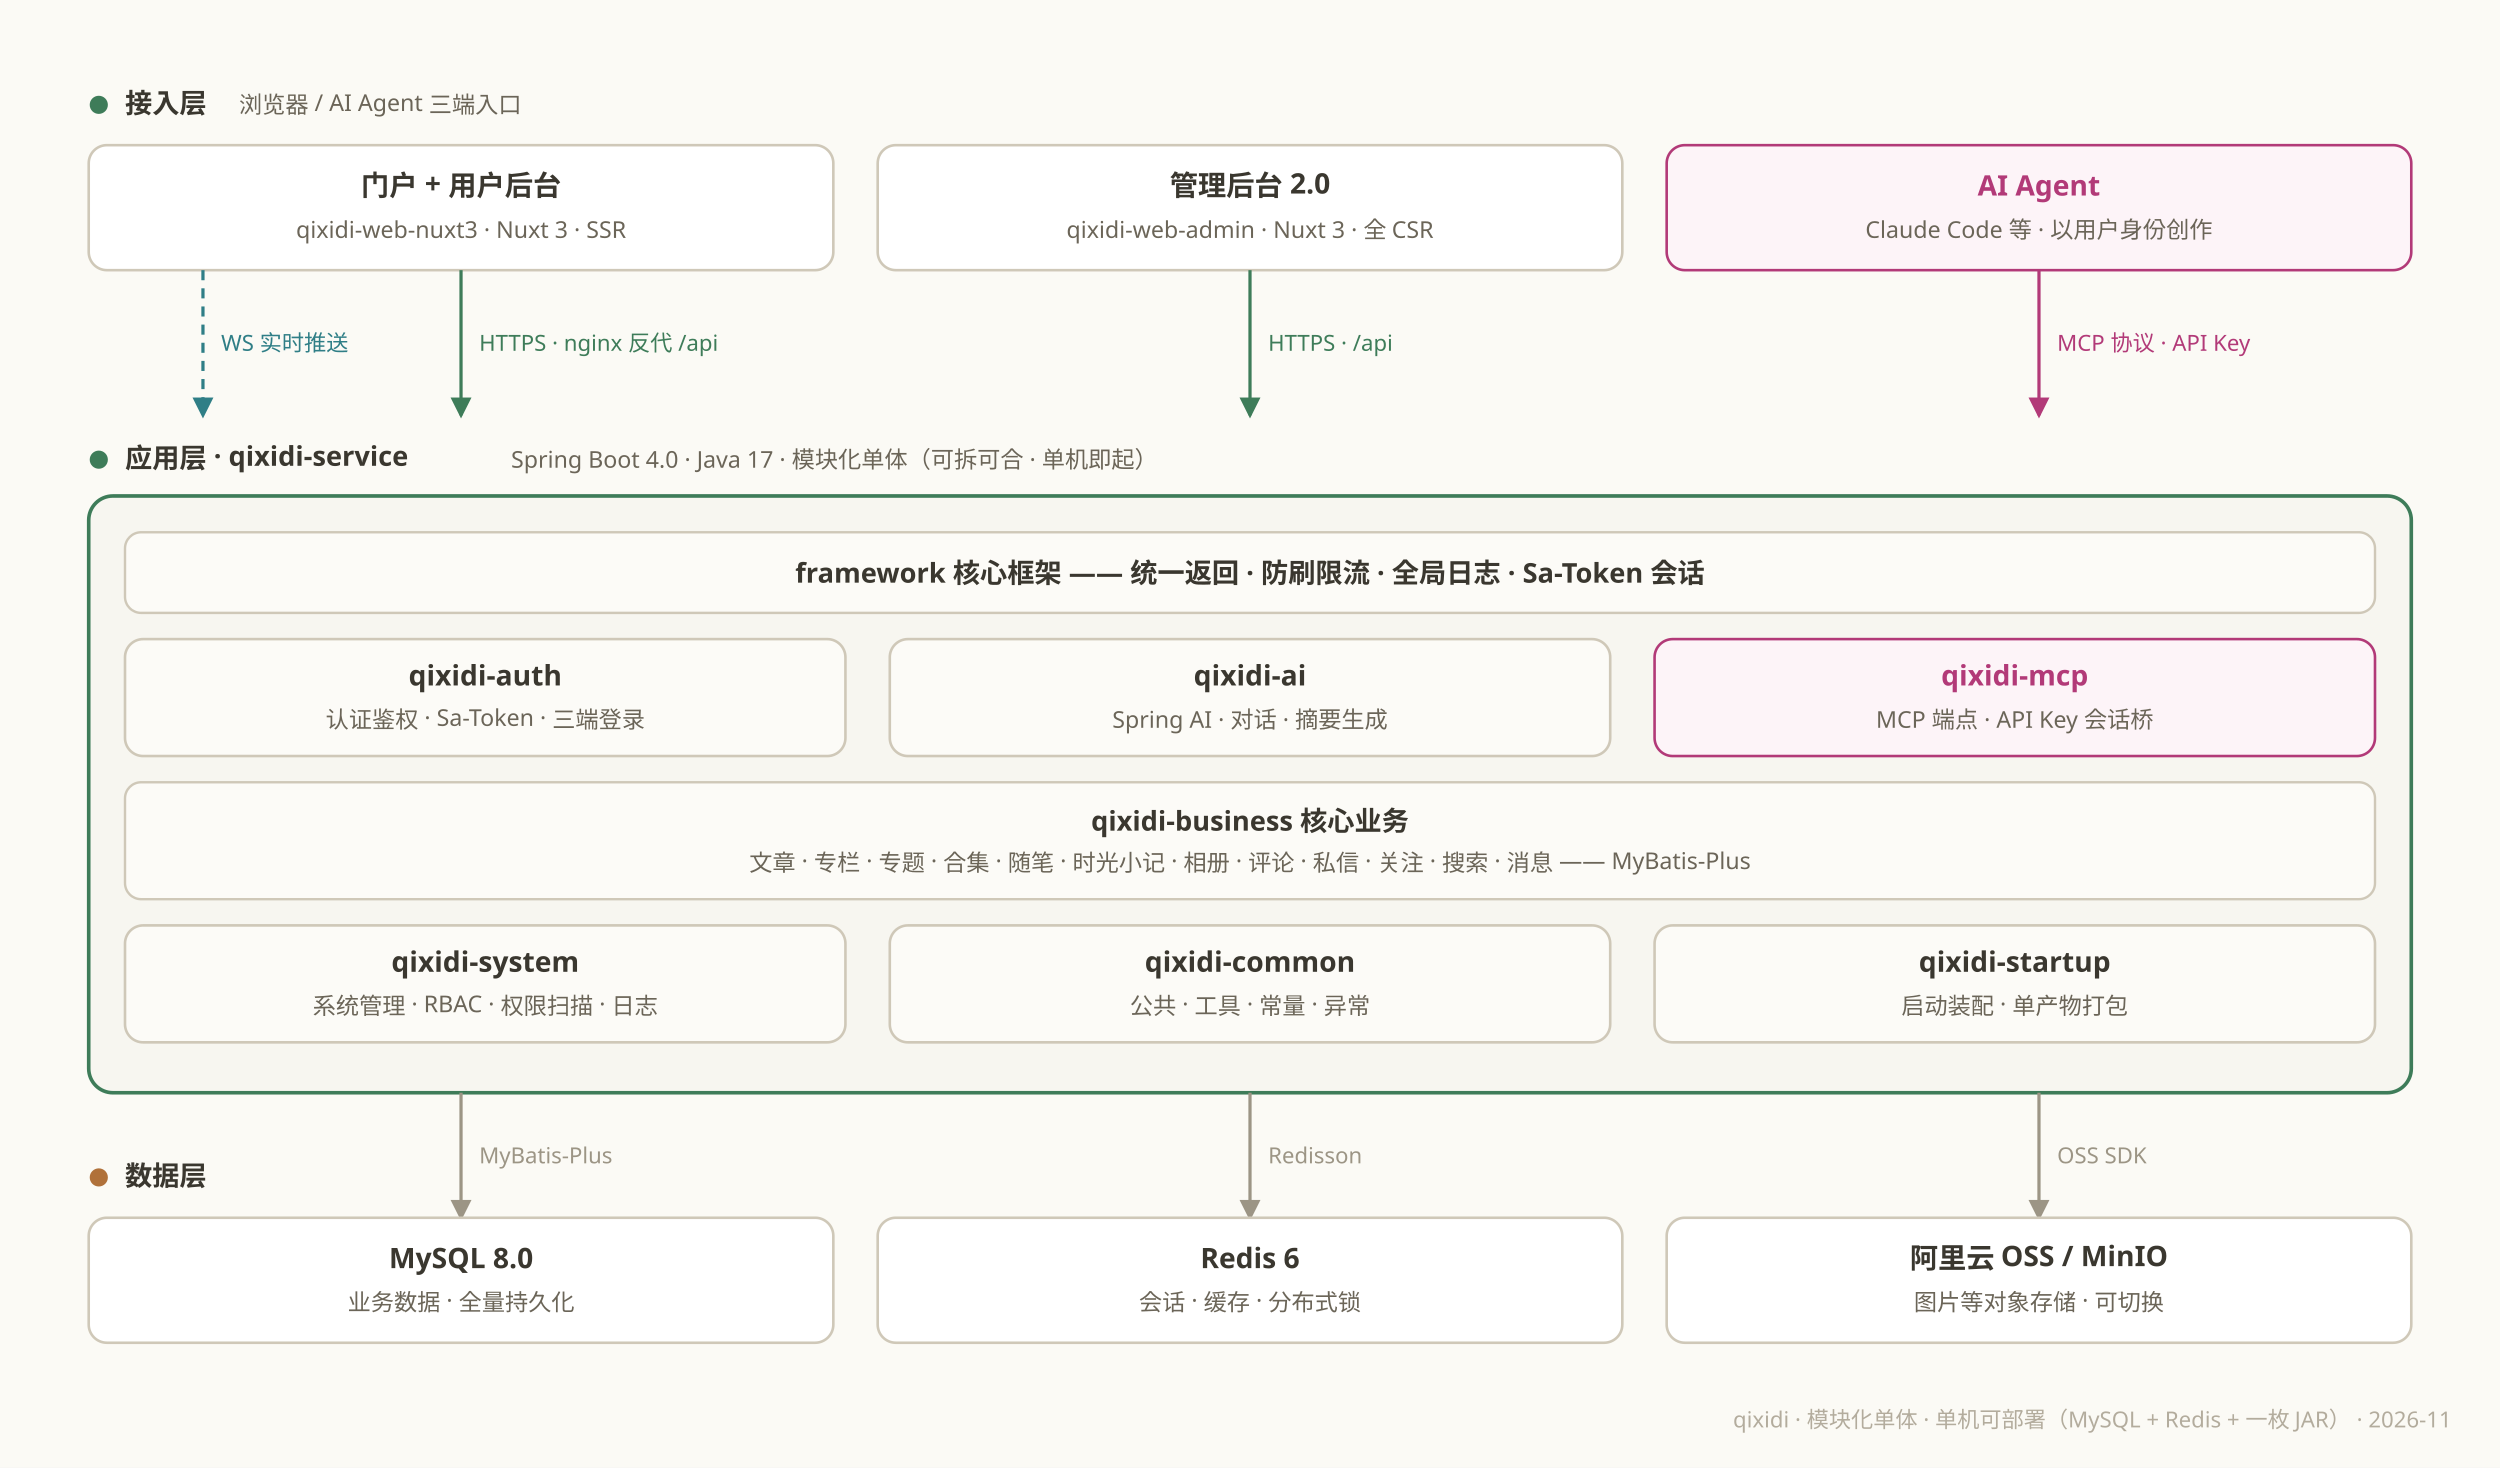
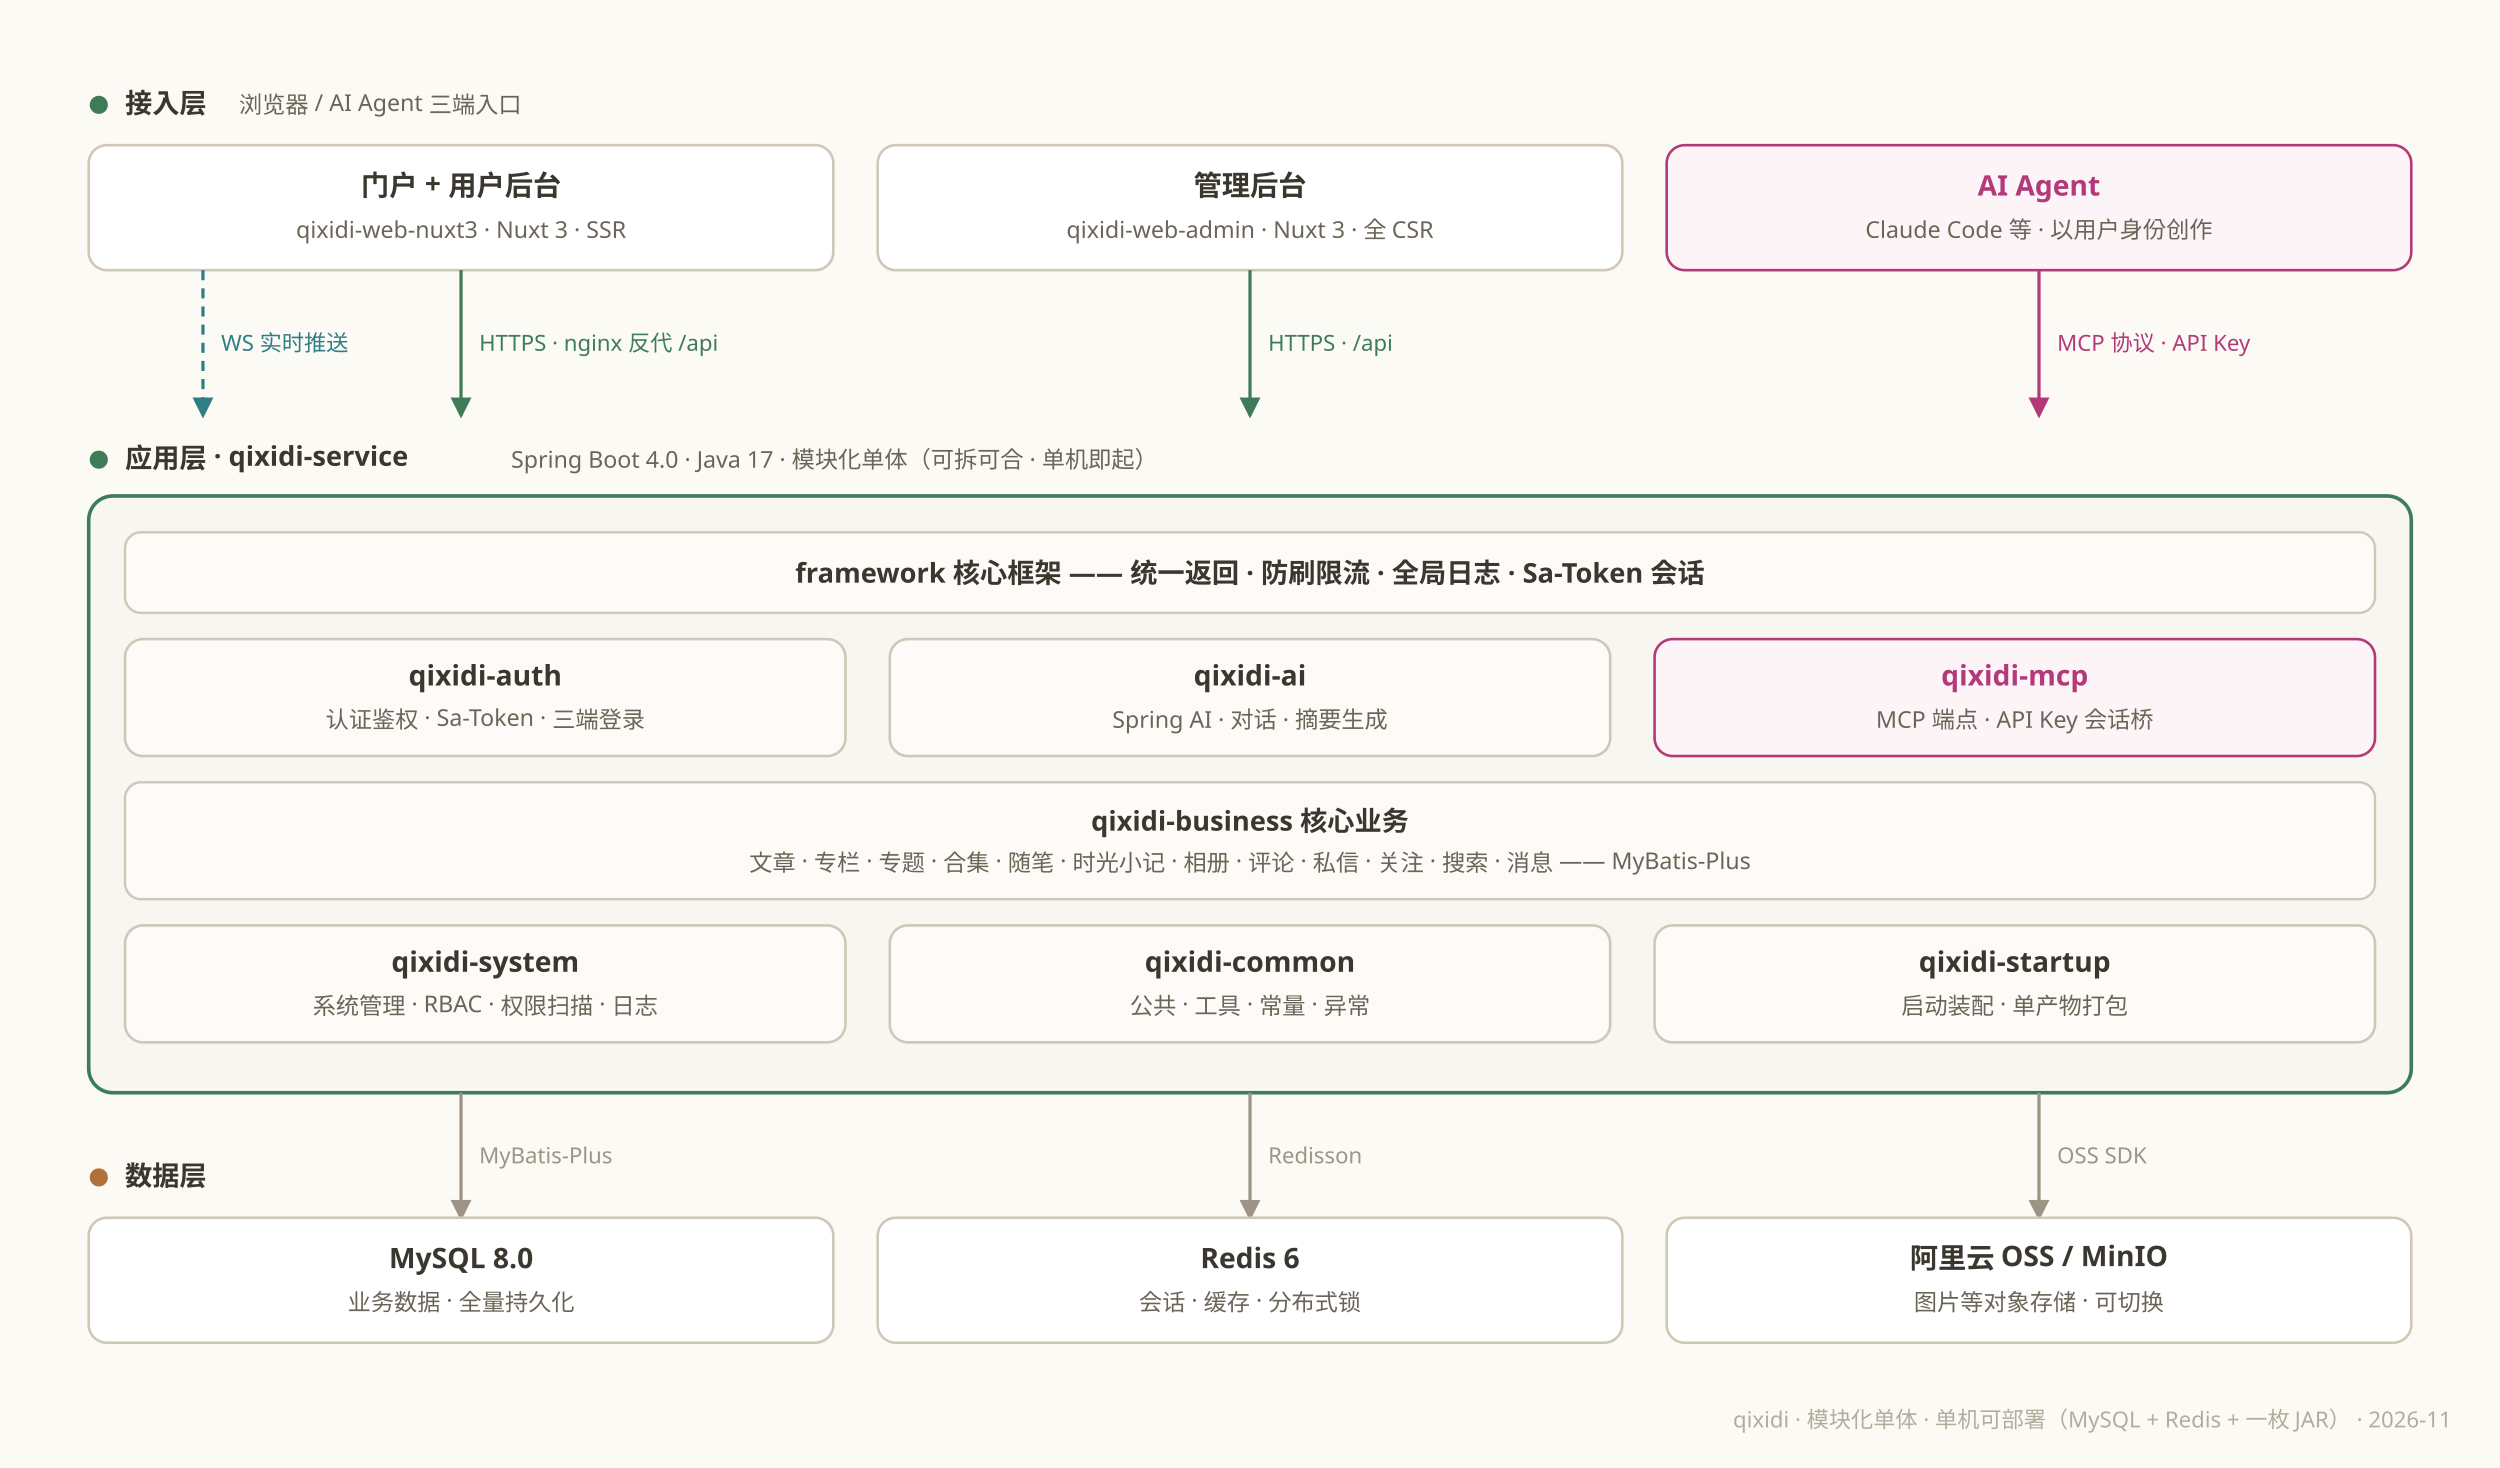
<svg xmlns="http://www.w3.org/2000/svg" font-family="'PingFang SC','Microsoft YaHei','Noto Sans SC',sans-serif" viewBox="0 0 1240 728">
  <rect width="100%" height="100%" fill="#FBFAF5" />
  <circle cx="49" cy="52" r="4.5" fill="#3E7C59" />
  <text x="62" y="56" font-size="13.5" font-weight="700" fill="#3A372F">接入层</text>
  <text x="118.525" y="56" font-size="11.5" fill="#6B6558">浏览器 / AI Agent 三端入口</text>
  <rect x="44" y="72" width="369.333" height="62" rx="9" fill="#FFFFFF" stroke="#CFC8B8" stroke-width="1.3" />
  <text x="228.7" y="97" font-size="14" font-weight="700" fill="#3A372F" text-anchor="middle">门户 + 用户后台</text>
  <text x="228.7" y="118" font-size="11.5" fill="#6B6558" text-anchor="middle">qixidi-web-nuxt3 · Nuxt 3 · SSR</text>
  <rect x="435.333" y="72" width="369.333" height="62" rx="9" fill="#FFFFFF" stroke="#CFC8B8" stroke-width="1.3" />
-   <text x="620.0" y="97" font-size="14" font-weight="700" fill="#3A372F" text-anchor="middle">管理后台 2.0</text>
+   <text x="620.0" y="97" font-size="14" font-weight="700" fill="#3A372F" text-anchor="middle">管理后台</text>
  <text x="620.0" y="118" font-size="11.5" fill="#6B6558" text-anchor="middle">qixidi-web-admin · Nuxt 3 · 全 CSR</text>
  <rect x="826.667" y="72" width="369.333" height="62" rx="9" fill="#FDF4F8" stroke="#B23A78" stroke-width="1.3" />
  <text x="1011.3" y="97" font-size="14" font-weight="700" fill="#B23A78" text-anchor="middle">AI Agent</text>
  <text x="1011.3" y="118" font-size="11.5" fill="#6B6558" text-anchor="middle">Claude Code 等 · 以用户身份创作</text>
  <marker id="arr0" viewBox="0 0 10 10" refX="8.5" refY="5" markerWidth="6.5" markerHeight="6.5" orient="auto-start-reverse">
    <path d="M0,0 L10,5 L0,10 z" fill="#2F7E86" />
  </marker>
  <line x1="100.667" y1="134" x2="100.667" y2="206" stroke="#2F7E86" stroke-width="1.6" stroke-dasharray="5,4" marker-end="url(#arr0)" />
  <text x="109.667" y="174" font-size="11" fill="#2F7E86">WS 实时推送</text>
  <marker id="arr1" viewBox="0 0 10 10" refX="8.5" refY="5" markerWidth="6.5" markerHeight="6.5" orient="auto-start-reverse">
    <path d="M0,0 L10,5 L0,10 z" fill="#3E7C59" />
  </marker>
  <line x1="228.667" y1="134" x2="228.667" y2="206" stroke="#3E7C59" stroke-width="1.6" marker-end="url(#arr1)" />
  <text x="237.667" y="174" font-size="11" fill="#3E7C59">HTTPS · nginx 反代 /api</text>
  <marker id="arr2" viewBox="0 0 10 10" refX="8.5" refY="5" markerWidth="6.5" markerHeight="6.5" orient="auto-start-reverse">
    <path d="M0,0 L10,5 L0,10 z" fill="#3E7C59" />
  </marker>
  <line x1="620" y1="134" x2="620" y2="206" stroke="#3E7C59" stroke-width="1.6" marker-end="url(#arr2)" />
  <text x="629" y="174" font-size="11" fill="#3E7C59">HTTPS · /api</text>
  <marker id="arr3" viewBox="0 0 10 10" refX="8.5" refY="5" markerWidth="6.5" markerHeight="6.5" orient="auto-start-reverse">
    <path d="M0,0 L10,5 L0,10 z" fill="#B23A78" />
  </marker>
  <line x1="1011.333" y1="134" x2="1011.333" y2="206" stroke="#B23A78" stroke-width="1.6" marker-end="url(#arr3)" />
  <text x="1020.333" y="174" font-size="11" fill="#B23A78">MCP 协议 · API Key</text>
  <circle cx="49" cy="228" r="4.5" fill="#3E7C59" />
  <text x="62" y="232" font-size="13.5" font-weight="700" fill="#3A372F">应用层 · qixidi-service</text>
  <text x="253.471" y="232" font-size="11.5" fill="#6B6558">Spring Boot 4.0 · Java 17 · 模块化单体（可拆可合 · 单机即起）</text>
  <rect x="44" y="246" width="1152" height="296" rx="12" fill="#F7F6F0" stroke="#3E7C59" stroke-width="1.8" />
  <rect x="62" y="264" width="1116" height="40" rx="8" fill="#FCFBF7" stroke="#CFC8B8" stroke-width="1.2" />
  <text x="620.0" y="289" font-size="13.5" font-weight="700" fill="#3A372F" text-anchor="middle">framework 核心框架 —— 统一返回 · 防刷限流 · 全局日志 · Sa-Token 会话</text>
  <rect x="62" y="317" width="357.333" height="58" rx="9" fill="#FCFBF7" stroke="#CFC8B8" stroke-width="1.3" />
  <text x="240.7" y="340" font-size="14" font-weight="700" fill="#3A372F" text-anchor="middle">qixidi-auth</text>
  <text x="240.7" y="361" font-size="11.5" fill="#6B6558" text-anchor="middle">认证鉴权 · Sa-Token · 三端登录</text>
  <rect x="441.333" y="317" width="357.333" height="58" rx="9" fill="#FCFBF7" stroke="#CFC8B8" stroke-width="1.3" />
  <text x="620.0" y="340" font-size="14" font-weight="700" fill="#3A372F" text-anchor="middle">qixidi-ai</text>
  <text x="620.0" y="361" font-size="11.5" fill="#6B6558" text-anchor="middle">Spring AI · 对话 · 摘要生成</text>
  <rect x="820.667" y="317" width="357.333" height="58" rx="9" fill="#FDF4F8" stroke="#B23A78" stroke-width="1.3" />
  <text x="999.3" y="340" font-size="14" font-weight="700" fill="#B23A78" text-anchor="middle">qixidi-mcp</text>
  <text x="999.3" y="361" font-size="11.5" fill="#6B6558" text-anchor="middle">MCP 端点 · API Key 会话桥</text>
  <rect x="62" y="388" width="1116" height="58" rx="8" fill="#FCFBF7" stroke="#CFC8B8" stroke-width="1.2" />
  <text x="620.0" y="412" font-size="13.5" font-weight="700" fill="#3A372F" text-anchor="middle">qixidi-business 核心业务</text>
  <text x="620.0" y="432" font-size="11.5" fill="#6B6558" text-anchor="middle">文章 · 专栏 · 专题 · 合集 · 随笔 · 时光小记 · 相册 · 评论 · 私信 · 关注 · 搜索 · 消息 —— MyBatis-Plus</text>
  <rect x="62" y="459" width="357.333" height="58" rx="9" fill="#FCFBF7" stroke="#CFC8B8" stroke-width="1.3" />
  <text x="240.7" y="482" font-size="14" font-weight="700" fill="#3A372F" text-anchor="middle">qixidi-system</text>
  <text x="240.7" y="503" font-size="11.5" fill="#6B6558" text-anchor="middle">系统管理 · RBAC · 权限扫描 · 日志</text>
  <rect x="441.333" y="459" width="357.333" height="58" rx="9" fill="#FCFBF7" stroke="#CFC8B8" stroke-width="1.3" />
  <text x="620.0" y="482" font-size="14" font-weight="700" fill="#3A372F" text-anchor="middle">qixidi-common</text>
  <text x="620.0" y="503" font-size="11.5" fill="#6B6558" text-anchor="middle">公共 · 工具 · 常量 · 异常</text>
  <rect x="820.667" y="459" width="357.333" height="58" rx="9" fill="#FCFBF7" stroke="#CFC8B8" stroke-width="1.3" />
  <text x="999.3" y="482" font-size="14" font-weight="700" fill="#3A372F" text-anchor="middle">qixidi-startup</text>
  <text x="999.3" y="503" font-size="11.5" fill="#6B6558" text-anchor="middle">启动装配 · 单产物打包</text>
  <marker id="arr4" viewBox="0 0 10 10" refX="8.5" refY="5" markerWidth="6.5" markerHeight="6.5" orient="auto-start-reverse">
    <path d="M0,0 L10,5 L0,10 z" fill="#9C9585" />
  </marker>
  <line x1="228.667" y1="542" x2="228.667" y2="604" stroke="#9C9585" stroke-width="1.6" marker-end="url(#arr4)" />
  <text x="237.667" y="577" font-size="11" fill="#9C9585">MyBatis-Plus</text>
  <marker id="arr5" viewBox="0 0 10 10" refX="8.5" refY="5" markerWidth="6.5" markerHeight="6.5" orient="auto-start-reverse">
    <path d="M0,0 L10,5 L0,10 z" fill="#9C9585" />
  </marker>
  <line x1="620" y1="542" x2="620" y2="604" stroke="#9C9585" stroke-width="1.6" marker-end="url(#arr5)" />
  <text x="629" y="577" font-size="11" fill="#9C9585">Redisson</text>
  <marker id="arr6" viewBox="0 0 10 10" refX="8.5" refY="5" markerWidth="6.5" markerHeight="6.5" orient="auto-start-reverse">
    <path d="M0,0 L10,5 L0,10 z" fill="#9C9585" />
  </marker>
  <line x1="1011.333" y1="542" x2="1011.333" y2="604" stroke="#9C9585" stroke-width="1.6" marker-end="url(#arr6)" />
  <text x="1020.333" y="577" font-size="11" fill="#9C9585">OSS SDK</text>
  <circle cx="49" cy="584" r="4.5" fill="#B0713A" />
  <text x="62" y="588" font-size="13.5" font-weight="700" fill="#3A372F">数据层</text>
  <rect x="44" y="604" width="369.333" height="62" rx="9" fill="#FFFFFF" stroke="#CFC8B8" stroke-width="1.3" />
  <text x="228.7" y="629" font-size="14" font-weight="700" fill="#3A372F" text-anchor="middle">MySQL 8.0</text>
  <text x="228.7" y="650" font-size="11.5" fill="#6B6558" text-anchor="middle">业务数据 · 全量持久化</text>
  <rect x="435.333" y="604" width="369.333" height="62" rx="9" fill="#FFFFFF" stroke="#CFC8B8" stroke-width="1.3" />
  <text x="620.0" y="629" font-size="14" font-weight="700" fill="#3A372F" text-anchor="middle">Redis 6</text>
  <text x="620.0" y="650" font-size="11.5" fill="#6B6558" text-anchor="middle">会话 · 缓存 · 分布式锁</text>
  <rect x="826.667" y="604" width="369.333" height="62" rx="9" fill="#FFFFFF" stroke="#CFC8B8" stroke-width="1.3" />
  <text x="1011.3" y="629" font-size="14" font-weight="700" fill="#3A372F" text-anchor="middle">阿里云 OSS / MinIO</text>
  <text x="1011.3" y="650" font-size="11.5" fill="#6B6558" text-anchor="middle">图片等对象存储 · 可切换</text>
  <text x="1216" y="708" font-size="11" fill="#B3AC9D" text-anchor="end">qixidi · 模块化单体 · 单机可部署（MySQL + Redis + 一枚 JAR） · 2026-11</text>
</svg>
